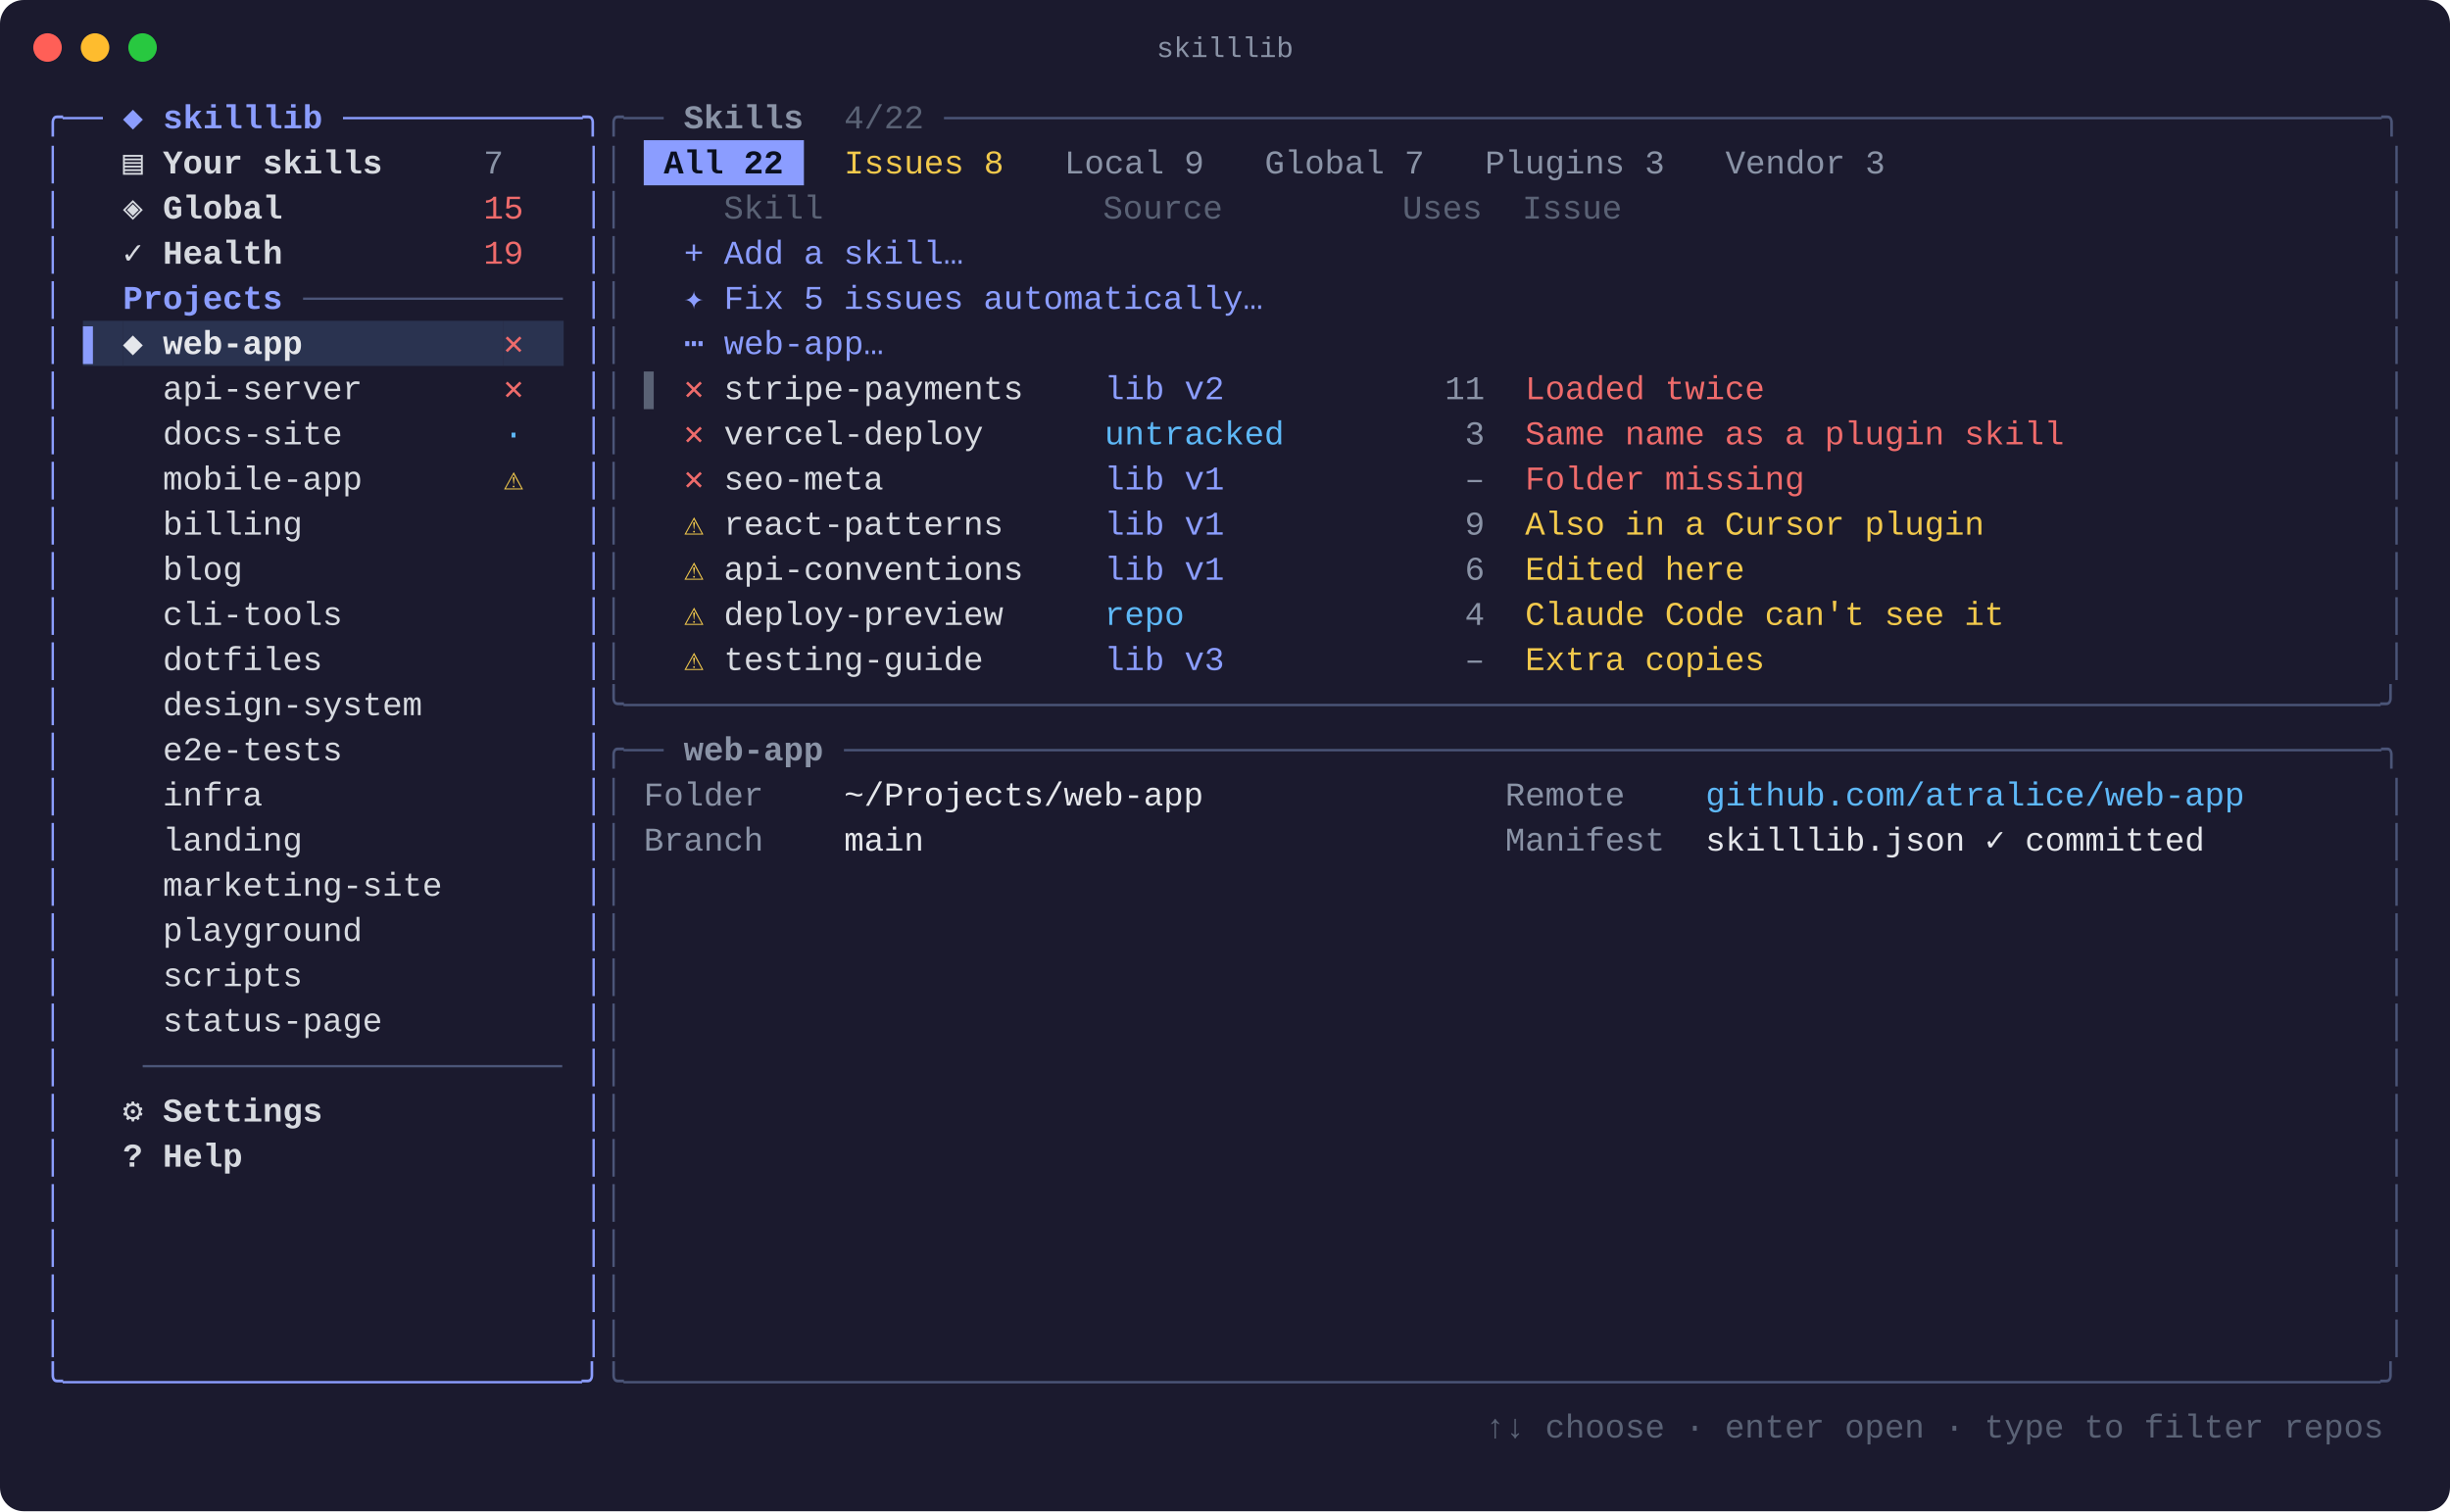
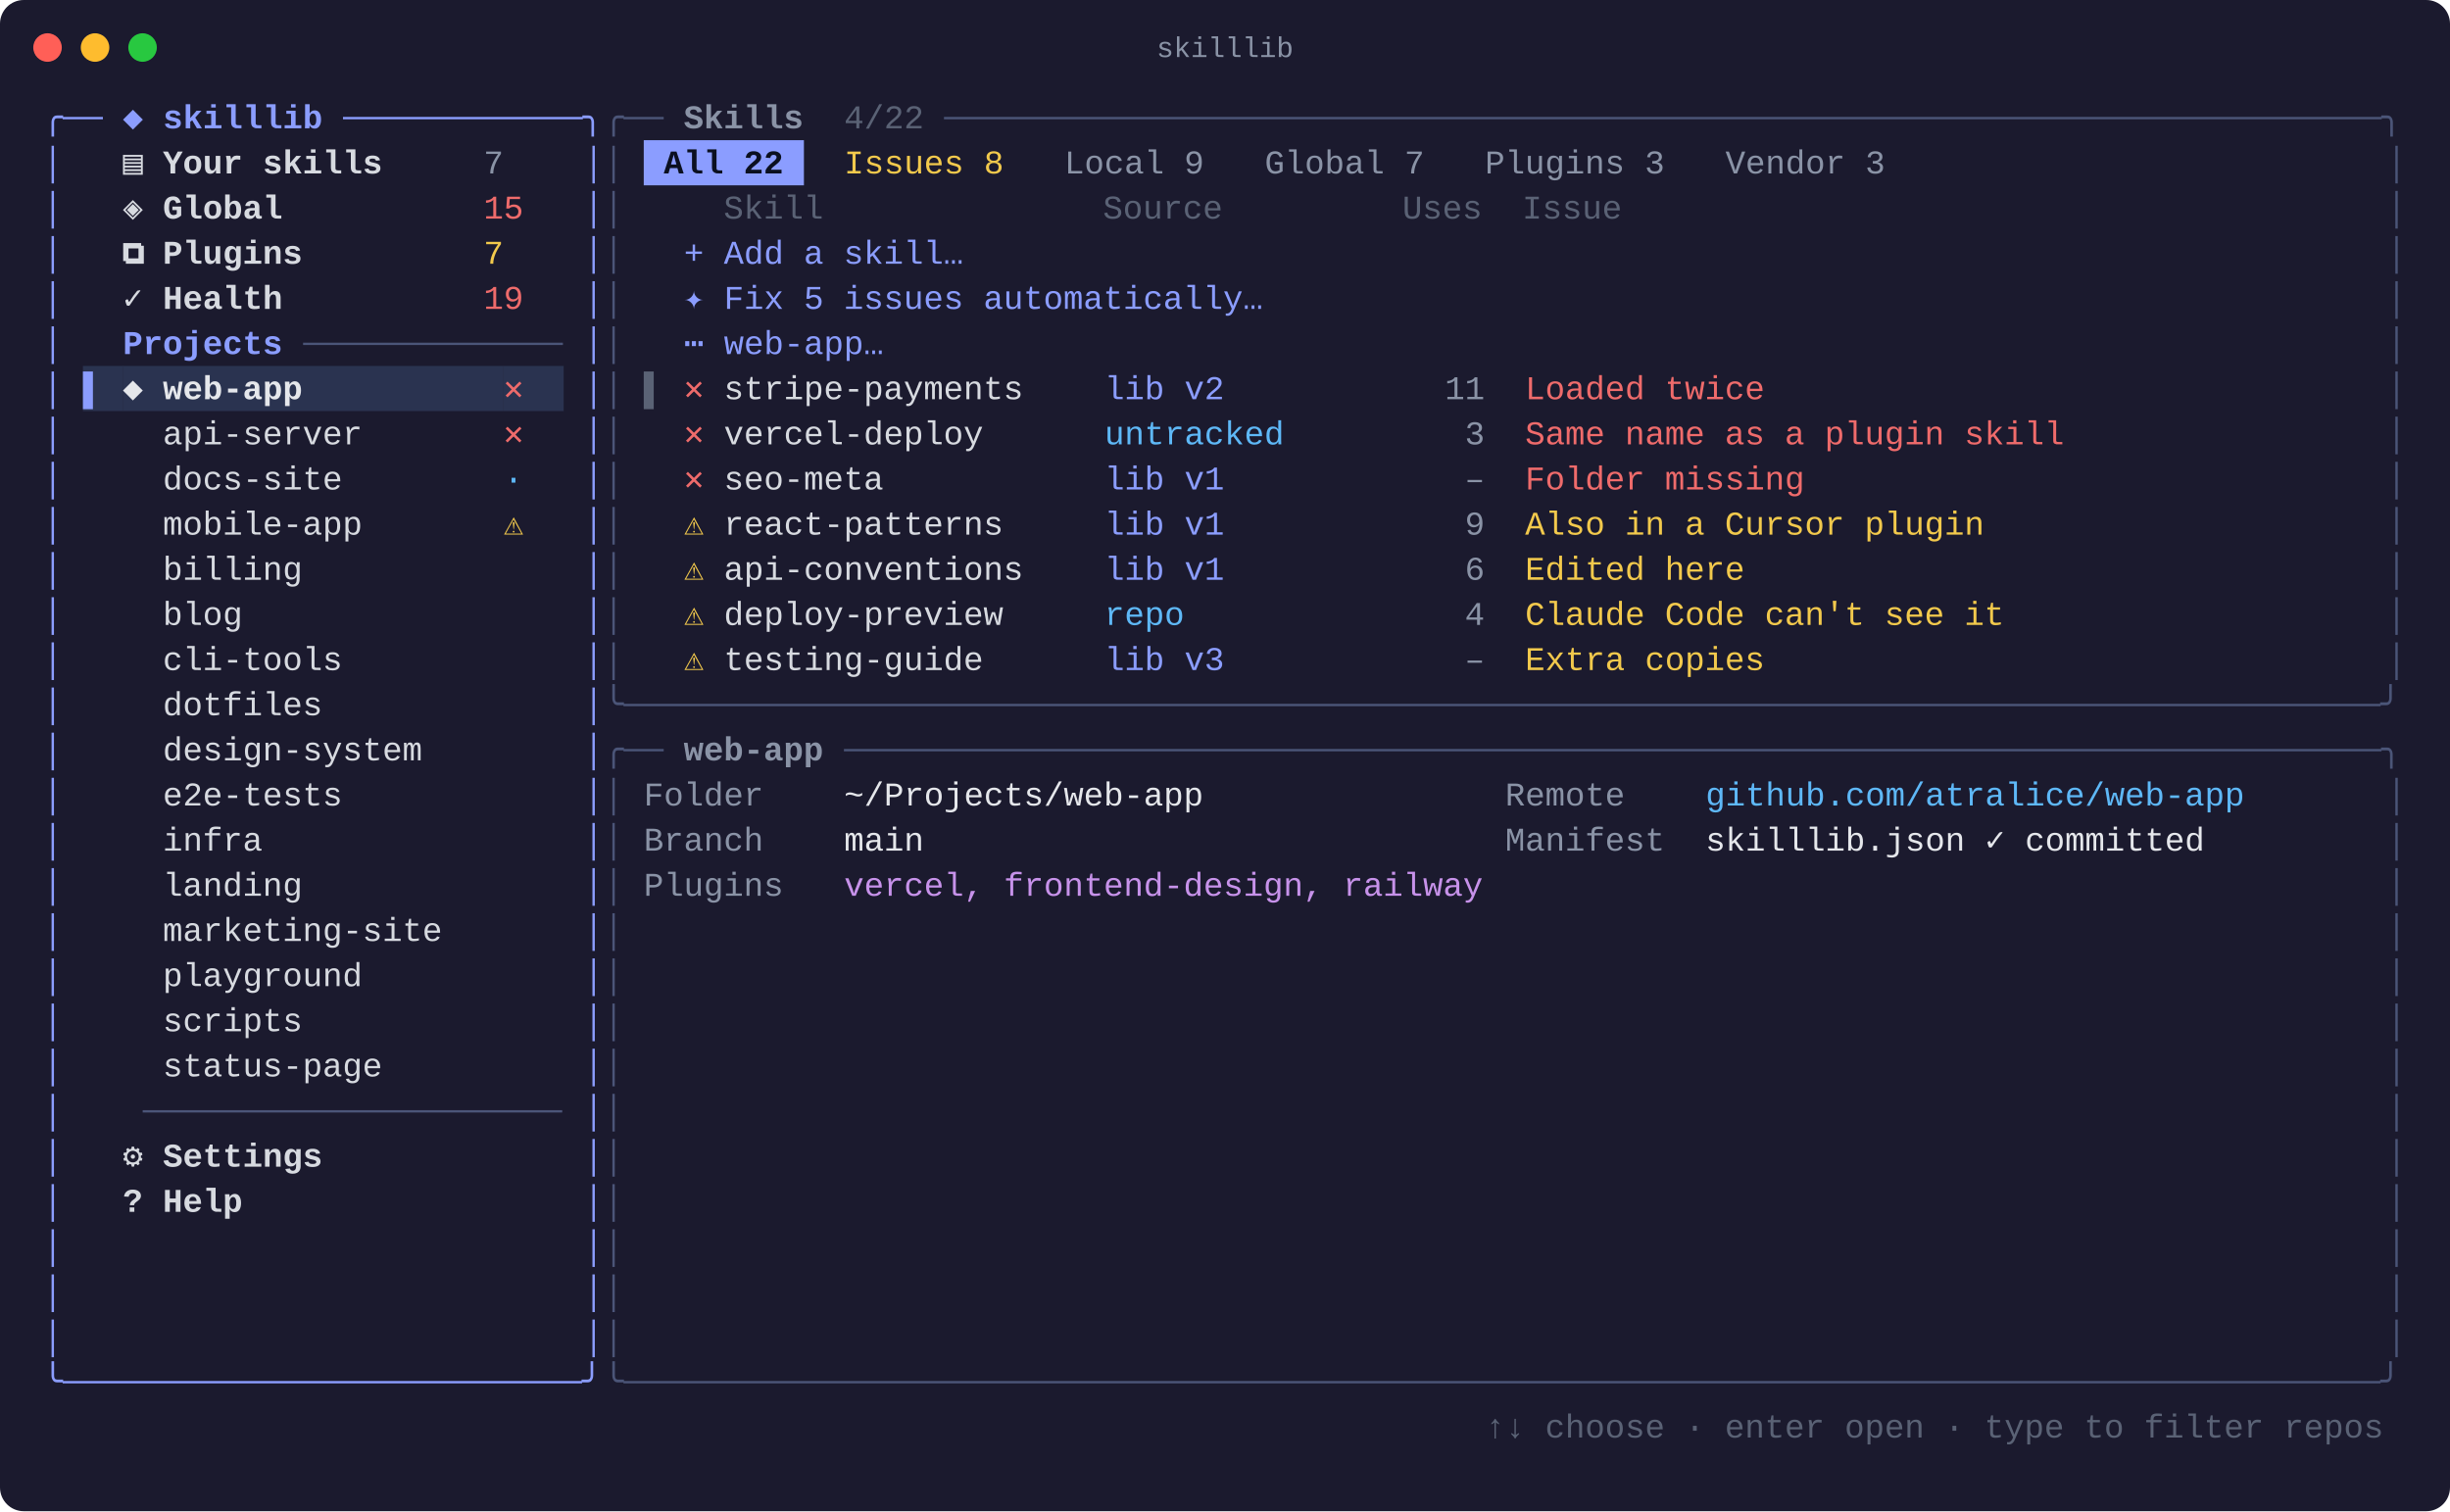
<svg xmlns="http://www.w3.org/2000/svg" width="1031" height="636" viewBox="0 0 1031 636" font-family="SFMono-Regular, Menlo, Consolas, 'Liberation Mono', monospace" font-size="14">
  <rect width="1031" height="636" rx="10" fill="#1b1a2e" />
  <circle cx="20" cy="20" r="6" fill="#ff5f57" />
  <circle cx="40" cy="20" r="6" fill="#febc2e" />
  <circle cx="60" cy="20" r="6" fill="#28c840" />
  <text x="515.5" y="24" fill="#8a93a6" font-size="12" text-anchor="middle">skilllib</text>
  <text x="18.0" y="54.0" fill="#8b9dff" xml:space="preserve" textLength="25.3" lengthAdjust="spacingAndGlyphs">╭──</text>
  <text x="43.3" y="54.0" fill="#8b9dff" font-weight="bold" xml:space="preserve" textLength="101.2" lengthAdjust="spacingAndGlyphs"> ◆ skilllib </text>
  <text x="144.4" y="54.0" fill="#8b9dff" xml:space="preserve" textLength="109.6" lengthAdjust="spacingAndGlyphs">────────────╮</text>
  <text x="254.0" y="54.0" fill="#4b5578" xml:space="preserve" textLength="25.3" lengthAdjust="spacingAndGlyphs">╭──</text>
  <text x="279.3" y="54.0" fill="#8a93a6" font-weight="bold" xml:space="preserve" textLength="67.4" lengthAdjust="spacingAndGlyphs"> Skills </text>
  <text x="346.8" y="54.0" fill="#5a6275" xml:space="preserve" textLength="50.6" lengthAdjust="spacingAndGlyphs"> 4/22 </text>
  <text x="397.3" y="54.0" fill="#4b5578" xml:space="preserve" textLength="615.4" lengthAdjust="spacingAndGlyphs">────────────────────────────────────────────────────────────────────────╮</text>
  <text x="18.0" y="73.0" fill="#8b9dff" xml:space="preserve" textLength="8.4" lengthAdjust="spacingAndGlyphs">│</text>
  <text x="51.7" y="73.0" fill="#d7dae0" font-weight="bold" xml:space="preserve" textLength="151.7" lengthAdjust="spacingAndGlyphs">▤ Your skills     </text>
  <text x="203.5" y="73.0" fill="#8a93a6" xml:space="preserve" textLength="33.7" lengthAdjust="spacingAndGlyphs">7   </text>
  <text x="245.6" y="73.0" fill="#8b9dff" xml:space="preserve" textLength="8.4" lengthAdjust="spacingAndGlyphs">│</text>
  <text x="254.0" y="73.0" fill="#4b5578" xml:space="preserve" textLength="8.4" lengthAdjust="spacingAndGlyphs">│</text>
  <rect x="270.9" y="59.0" width="67.4" height="19" fill="#8b9dff" />
  <text x="270.9" y="73.0" fill="#0b1020" font-weight="bold" xml:space="preserve" textLength="67.4" lengthAdjust="spacingAndGlyphs"> All 22 </text>
  <text x="346.8" y="73.0" fill="#f2c94c" xml:space="preserve" textLength="84.3" lengthAdjust="spacingAndGlyphs"> Issues 8 </text>
  <text x="439.5" y="73.0" fill="#8a93a6" xml:space="preserve" textLength="75.9" lengthAdjust="spacingAndGlyphs"> Local 9 </text>
  <text x="523.8" y="73.0" fill="#8a93a6" xml:space="preserve" textLength="84.3" lengthAdjust="spacingAndGlyphs"> Global 7 </text>
  <text x="616.5" y="73.0" fill="#8a93a6" xml:space="preserve" textLength="92.7" lengthAdjust="spacingAndGlyphs"> Plugins 3 </text>
  <text x="717.7" y="73.0" fill="#8a93a6" xml:space="preserve" textLength="84.3" lengthAdjust="spacingAndGlyphs"> Vendor 3 </text>
  <text x="1004.3" y="73.0" fill="#4b5578" xml:space="preserve" textLength="8.4" lengthAdjust="spacingAndGlyphs">│</text>
  <text x="18.0" y="92.0" fill="#8b9dff" xml:space="preserve" textLength="8.4" lengthAdjust="spacingAndGlyphs">│</text>
  <text x="51.7" y="92.0" fill="#d7dae0" font-weight="bold" xml:space="preserve" textLength="151.7" lengthAdjust="spacingAndGlyphs">◈ Global          </text>
  <text x="203.5" y="92.0" fill="#ef6b6b" xml:space="preserve" textLength="33.7" lengthAdjust="spacingAndGlyphs">15  </text>
  <text x="245.6" y="92.0" fill="#8b9dff" xml:space="preserve" textLength="8.4" lengthAdjust="spacingAndGlyphs">│</text>
  <text x="254.0" y="92.0" fill="#4b5578" xml:space="preserve" textLength="8.4" lengthAdjust="spacingAndGlyphs">│</text>
  <text x="270.9" y="92.0" fill="#5a6275" xml:space="preserve" textLength="725.0" lengthAdjust="spacingAndGlyphs">    Skill              Source         Uses  Issue                                     </text>
  <text x="1004.3" y="92.0" fill="#4b5578" xml:space="preserve" textLength="8.4" lengthAdjust="spacingAndGlyphs">│</text>
  <text x="18.0" y="111.0" fill="#8b9dff" xml:space="preserve" textLength="8.4" lengthAdjust="spacingAndGlyphs">│</text>
-   <text x="51.7" y="111.0" fill="#d7dae0" font-weight="bold" xml:space="preserve" textLength="151.7" lengthAdjust="spacingAndGlyphs">✓ Health          </text>
-   <text x="203.5" y="111.0" fill="#ef6b6b" xml:space="preserve" textLength="33.7" lengthAdjust="spacingAndGlyphs">19  </text>
+   <text x="51.7" y="111.0" fill="#d7dae0" font-weight="bold" xml:space="preserve" textLength="151.7" lengthAdjust="spacingAndGlyphs">⧉ Plugins         </text>
+   <text x="203.5" y="111.0" fill="#f2c94c" xml:space="preserve" textLength="33.7" lengthAdjust="spacingAndGlyphs">7   </text>
  <text x="245.6" y="111.0" fill="#8b9dff" xml:space="preserve" textLength="8.4" lengthAdjust="spacingAndGlyphs">│</text>
  <text x="254.0" y="111.0" fill="#4b5578" xml:space="preserve" textLength="8.4" lengthAdjust="spacingAndGlyphs">│</text>
  <text x="287.8" y="111.0" fill="#8b9dff" xml:space="preserve" textLength="708.1" lengthAdjust="spacingAndGlyphs">+ Add a skill…                                                                      </text>
  <text x="1004.3" y="111.0" fill="#4b5578" xml:space="preserve" textLength="8.4" lengthAdjust="spacingAndGlyphs">│</text>
  <text x="18.0" y="130.0" fill="#8b9dff" xml:space="preserve" textLength="8.4" lengthAdjust="spacingAndGlyphs">│</text>
-   <text x="34.9" y="130.0" fill="#8b9dff" font-weight="bold" xml:space="preserve" textLength="92.7" lengthAdjust="spacingAndGlyphs">  Projects </text>
-   <text x="127.6" y="130.0" fill="#4b5578" xml:space="preserve" textLength="109.6" lengthAdjust="spacingAndGlyphs">─────────────</text>
+   <text x="51.7" y="130.0" fill="#d7dae0" font-weight="bold" xml:space="preserve" textLength="151.7" lengthAdjust="spacingAndGlyphs">✓ Health          </text>
+   <text x="203.5" y="130.0" fill="#ef6b6b" xml:space="preserve" textLength="33.7" lengthAdjust="spacingAndGlyphs">19  </text>
  <text x="245.6" y="130.0" fill="#8b9dff" xml:space="preserve" textLength="8.4" lengthAdjust="spacingAndGlyphs">│</text>
  <text x="254.0" y="130.0" fill="#4b5578" xml:space="preserve" textLength="8.4" lengthAdjust="spacingAndGlyphs">│</text>
  <text x="287.8" y="130.0" fill="#8b9dff" xml:space="preserve" textLength="708.1" lengthAdjust="spacingAndGlyphs">✦ Fix 5 issues automatically…                                                       </text>
  <text x="1004.3" y="130.0" fill="#4b5578" xml:space="preserve" textLength="8.4" lengthAdjust="spacingAndGlyphs">│</text>
  <text x="18.0" y="149.0" fill="#8b9dff" xml:space="preserve" textLength="8.4" lengthAdjust="spacingAndGlyphs">│</text>
-   <rect x="34.9" y="135.0" width="16.9" height="19" fill="#2a3350" />
-   <text x="34.9" y="149.0" fill="#8b9dff" xml:space="preserve" textLength="16.9" lengthAdjust="spacingAndGlyphs">▌ </text>
-   <rect x="51.7" y="135.0" width="160.2" height="19" fill="#2a3350" />
-   <text x="51.7" y="149.0" fill="#e5e7eb" font-weight="bold" xml:space="preserve" textLength="160.2" lengthAdjust="spacingAndGlyphs">◆ web-app          </text>
-   <rect x="211.9" y="135.0" width="25.3" height="19" fill="#2a3350" />
-   <text x="211.9" y="149.0" fill="#ef6b6b" xml:space="preserve" textLength="25.3" lengthAdjust="spacingAndGlyphs">✕  </text>
+   <text x="34.9" y="149.0" fill="#8b9dff" font-weight="bold" xml:space="preserve" textLength="92.7" lengthAdjust="spacingAndGlyphs">  Projects </text>
+   <text x="127.6" y="149.0" fill="#4b5578" xml:space="preserve" textLength="109.6" lengthAdjust="spacingAndGlyphs">─────────────</text>
  <text x="245.6" y="149.0" fill="#8b9dff" xml:space="preserve" textLength="8.4" lengthAdjust="spacingAndGlyphs">│</text>
  <text x="254.0" y="149.0" fill="#4b5578" xml:space="preserve" textLength="8.4" lengthAdjust="spacingAndGlyphs">│</text>
  <text x="287.8" y="149.0" fill="#8b9dff" xml:space="preserve" textLength="708.1" lengthAdjust="spacingAndGlyphs">⋯ web-app…                                                                          </text>
  <text x="1004.3" y="149.0" fill="#4b5578" xml:space="preserve" textLength="8.4" lengthAdjust="spacingAndGlyphs">│</text>
  <text x="18.0" y="168.0" fill="#8b9dff" xml:space="preserve" textLength="8.4" lengthAdjust="spacingAndGlyphs">│</text>
-   <text x="51.7" y="168.0" fill="#d7dae0" xml:space="preserve" textLength="160.2" lengthAdjust="spacingAndGlyphs">  api-server       </text>
+   <rect x="34.9" y="154.0" width="16.9" height="19" fill="#2a3350" />
+   <text x="34.9" y="168.0" fill="#8b9dff" xml:space="preserve" textLength="16.9" lengthAdjust="spacingAndGlyphs">▌ </text>
+   <rect x="51.7" y="154.0" width="160.2" height="19" fill="#2a3350" />
+   <text x="51.7" y="168.0" fill="#e5e7eb" font-weight="bold" xml:space="preserve" textLength="160.2" lengthAdjust="spacingAndGlyphs">◆ web-app          </text>
+   <rect x="211.9" y="154.0" width="25.3" height="19" fill="#2a3350" />
  <text x="211.9" y="168.0" fill="#ef6b6b" xml:space="preserve" textLength="25.3" lengthAdjust="spacingAndGlyphs">✕  </text>
  <text x="245.6" y="168.0" fill="#8b9dff" xml:space="preserve" textLength="8.4" lengthAdjust="spacingAndGlyphs">│</text>
  <text x="254.0" y="168.0" fill="#4b5578" xml:space="preserve" textLength="8.4" lengthAdjust="spacingAndGlyphs">│</text>
  <text x="270.9" y="168.0" fill="#5a6275" xml:space="preserve" textLength="16.9" lengthAdjust="spacingAndGlyphs">▌ </text>
  <text x="287.8" y="168.0" fill="#ef6b6b" xml:space="preserve" textLength="16.9" lengthAdjust="spacingAndGlyphs">✕ </text>
  <text x="304.6" y="168.0" fill="#d7dae0" xml:space="preserve" textLength="160.2" lengthAdjust="spacingAndGlyphs">stripe-payments    </text>
  <text x="464.8" y="168.0" fill="#8b9dff" xml:space="preserve" textLength="118.0" lengthAdjust="spacingAndGlyphs">lib v2        </text>
  <text x="582.8" y="168.0" fill="#8a93a6" xml:space="preserve" textLength="50.6" lengthAdjust="spacingAndGlyphs">   11 </text>
  <text x="633.4" y="168.0" fill="#ef6b6b" xml:space="preserve" textLength="362.5" lengthAdjust="spacingAndGlyphs"> Loaded twice                              </text>
  <text x="1004.3" y="168.0" fill="#4b5578" xml:space="preserve" textLength="8.4" lengthAdjust="spacingAndGlyphs">│</text>
  <text x="18.0" y="187.0" fill="#8b9dff" xml:space="preserve" textLength="8.4" lengthAdjust="spacingAndGlyphs">│</text>
-   <text x="51.7" y="187.0" fill="#d7dae0" xml:space="preserve" textLength="160.2" lengthAdjust="spacingAndGlyphs">  docs-site        </text>
-   <text x="211.9" y="187.0" fill="#5eb8f7" xml:space="preserve" textLength="25.3" lengthAdjust="spacingAndGlyphs">·  </text>
+   <text x="51.7" y="187.0" fill="#d7dae0" xml:space="preserve" textLength="160.2" lengthAdjust="spacingAndGlyphs">  api-server       </text>
+   <text x="211.9" y="187.0" fill="#ef6b6b" xml:space="preserve" textLength="25.3" lengthAdjust="spacingAndGlyphs">✕  </text>
  <text x="245.6" y="187.0" fill="#8b9dff" xml:space="preserve" textLength="8.4" lengthAdjust="spacingAndGlyphs">│</text>
  <text x="254.0" y="187.0" fill="#4b5578" xml:space="preserve" textLength="8.4" lengthAdjust="spacingAndGlyphs">│</text>
  <text x="287.8" y="187.0" fill="#ef6b6b" xml:space="preserve" textLength="16.9" lengthAdjust="spacingAndGlyphs">✕ </text>
  <text x="304.6" y="187.0" fill="#d7dae0" xml:space="preserve" textLength="160.2" lengthAdjust="spacingAndGlyphs">vercel-deploy      </text>
  <text x="464.8" y="187.0" fill="#5eb8f7" xml:space="preserve" textLength="118.0" lengthAdjust="spacingAndGlyphs">untracked     </text>
  <text x="582.8" y="187.0" fill="#8a93a6" xml:space="preserve" textLength="50.6" lengthAdjust="spacingAndGlyphs">    3 </text>
  <text x="633.4" y="187.0" fill="#ef6b6b" xml:space="preserve" textLength="362.5" lengthAdjust="spacingAndGlyphs"> Same name as a plugin skill               </text>
  <text x="1004.3" y="187.0" fill="#4b5578" xml:space="preserve" textLength="8.4" lengthAdjust="spacingAndGlyphs">│</text>
  <text x="18.0" y="206.0" fill="#8b9dff" xml:space="preserve" textLength="8.4" lengthAdjust="spacingAndGlyphs">│</text>
-   <text x="51.7" y="206.0" fill="#d7dae0" xml:space="preserve" textLength="160.2" lengthAdjust="spacingAndGlyphs">  mobile-app       </text>
-   <text x="211.9" y="206.0" fill="#f2c94c" xml:space="preserve" textLength="25.3" lengthAdjust="spacingAndGlyphs">⚠  </text>
+   <text x="51.7" y="206.0" fill="#d7dae0" xml:space="preserve" textLength="160.2" lengthAdjust="spacingAndGlyphs">  docs-site        </text>
+   <text x="211.9" y="206.0" fill="#5eb8f7" xml:space="preserve" textLength="25.3" lengthAdjust="spacingAndGlyphs">·  </text>
  <text x="245.6" y="206.0" fill="#8b9dff" xml:space="preserve" textLength="8.4" lengthAdjust="spacingAndGlyphs">│</text>
  <text x="254.0" y="206.0" fill="#4b5578" xml:space="preserve" textLength="8.4" lengthAdjust="spacingAndGlyphs">│</text>
  <text x="287.8" y="206.0" fill="#ef6b6b" xml:space="preserve" textLength="16.9" lengthAdjust="spacingAndGlyphs">✕ </text>
  <text x="304.6" y="206.0" fill="#d7dae0" xml:space="preserve" textLength="160.2" lengthAdjust="spacingAndGlyphs">seo-meta           </text>
  <text x="464.8" y="206.0" fill="#8b9dff" xml:space="preserve" textLength="118.0" lengthAdjust="spacingAndGlyphs">lib v1        </text>
  <text x="582.8" y="206.0" fill="#8a93a6" xml:space="preserve" textLength="50.6" lengthAdjust="spacingAndGlyphs">    – </text>
  <text x="633.4" y="206.0" fill="#ef6b6b" xml:space="preserve" textLength="362.5" lengthAdjust="spacingAndGlyphs"> Folder missing                            </text>
  <text x="1004.3" y="206.0" fill="#4b5578" xml:space="preserve" textLength="8.4" lengthAdjust="spacingAndGlyphs">│</text>
  <text x="18.0" y="225.0" fill="#8b9dff" xml:space="preserve" textLength="8.4" lengthAdjust="spacingAndGlyphs">│</text>
-   <text x="51.7" y="225.0" fill="#d7dae0" xml:space="preserve" textLength="193.9" lengthAdjust="spacingAndGlyphs">  billing              </text>
+   <text x="51.7" y="225.0" fill="#d7dae0" xml:space="preserve" textLength="160.2" lengthAdjust="spacingAndGlyphs">  mobile-app       </text>
+   <text x="211.9" y="225.0" fill="#f2c94c" xml:space="preserve" textLength="25.3" lengthAdjust="spacingAndGlyphs">⚠  </text>
  <text x="245.6" y="225.0" fill="#8b9dff" xml:space="preserve" textLength="8.4" lengthAdjust="spacingAndGlyphs">│</text>
  <text x="254.0" y="225.0" fill="#4b5578" xml:space="preserve" textLength="8.4" lengthAdjust="spacingAndGlyphs">│</text>
  <text x="287.8" y="225.0" fill="#f2c94c" xml:space="preserve" textLength="16.9" lengthAdjust="spacingAndGlyphs">⚠ </text>
  <text x="304.6" y="225.0" fill="#d7dae0" xml:space="preserve" textLength="160.2" lengthAdjust="spacingAndGlyphs">react-patterns     </text>
  <text x="464.8" y="225.0" fill="#8b9dff" xml:space="preserve" textLength="118.0" lengthAdjust="spacingAndGlyphs">lib v1        </text>
  <text x="582.8" y="225.0" fill="#8a93a6" xml:space="preserve" textLength="50.6" lengthAdjust="spacingAndGlyphs">    9 </text>
  <text x="633.4" y="225.0" fill="#f2c94c" xml:space="preserve" textLength="362.5" lengthAdjust="spacingAndGlyphs"> Also in a Cursor plugin                   </text>
  <text x="1004.3" y="225.0" fill="#4b5578" xml:space="preserve" textLength="8.4" lengthAdjust="spacingAndGlyphs">│</text>
  <text x="18.0" y="244.0" fill="#8b9dff" xml:space="preserve" textLength="8.4" lengthAdjust="spacingAndGlyphs">│</text>
-   <text x="51.7" y="244.0" fill="#d7dae0" xml:space="preserve" textLength="193.9" lengthAdjust="spacingAndGlyphs">  blog                 </text>
+   <text x="51.7" y="244.0" fill="#d7dae0" xml:space="preserve" textLength="193.9" lengthAdjust="spacingAndGlyphs">  billing              </text>
  <text x="245.6" y="244.0" fill="#8b9dff" xml:space="preserve" textLength="8.4" lengthAdjust="spacingAndGlyphs">│</text>
  <text x="254.0" y="244.0" fill="#4b5578" xml:space="preserve" textLength="8.4" lengthAdjust="spacingAndGlyphs">│</text>
  <text x="287.8" y="244.0" fill="#f2c94c" xml:space="preserve" textLength="16.9" lengthAdjust="spacingAndGlyphs">⚠ </text>
  <text x="304.6" y="244.0" fill="#d7dae0" xml:space="preserve" textLength="160.2" lengthAdjust="spacingAndGlyphs">api-conventions    </text>
  <text x="464.8" y="244.0" fill="#8b9dff" xml:space="preserve" textLength="118.0" lengthAdjust="spacingAndGlyphs">lib v1        </text>
  <text x="582.8" y="244.0" fill="#8a93a6" xml:space="preserve" textLength="50.6" lengthAdjust="spacingAndGlyphs">    6 </text>
  <text x="633.4" y="244.0" fill="#f2c94c" xml:space="preserve" textLength="362.5" lengthAdjust="spacingAndGlyphs"> Edited here                               </text>
  <text x="1004.3" y="244.0" fill="#4b5578" xml:space="preserve" textLength="8.4" lengthAdjust="spacingAndGlyphs">│</text>
  <text x="18.0" y="263.0" fill="#8b9dff" xml:space="preserve" textLength="8.4" lengthAdjust="spacingAndGlyphs">│</text>
-   <text x="51.7" y="263.0" fill="#d7dae0" xml:space="preserve" textLength="193.9" lengthAdjust="spacingAndGlyphs">  cli-tools            </text>
+   <text x="51.7" y="263.0" fill="#d7dae0" xml:space="preserve" textLength="193.9" lengthAdjust="spacingAndGlyphs">  blog                 </text>
  <text x="245.6" y="263.0" fill="#8b9dff" xml:space="preserve" textLength="8.4" lengthAdjust="spacingAndGlyphs">│</text>
  <text x="254.0" y="263.0" fill="#4b5578" xml:space="preserve" textLength="8.4" lengthAdjust="spacingAndGlyphs">│</text>
  <text x="287.8" y="263.0" fill="#f2c94c" xml:space="preserve" textLength="16.9" lengthAdjust="spacingAndGlyphs">⚠ </text>
  <text x="304.6" y="263.0" fill="#d7dae0" xml:space="preserve" textLength="160.2" lengthAdjust="spacingAndGlyphs">deploy-preview     </text>
  <text x="464.8" y="263.0" fill="#5eb8f7" xml:space="preserve" textLength="118.0" lengthAdjust="spacingAndGlyphs">repo          </text>
  <text x="582.8" y="263.0" fill="#8a93a6" xml:space="preserve" textLength="50.6" lengthAdjust="spacingAndGlyphs">    4 </text>
  <text x="633.4" y="263.0" fill="#f2c94c" xml:space="preserve" textLength="362.5" lengthAdjust="spacingAndGlyphs"> Claude Code can't see it                  </text>
  <text x="1004.3" y="263.0" fill="#4b5578" xml:space="preserve" textLength="8.4" lengthAdjust="spacingAndGlyphs">│</text>
  <text x="18.0" y="282.0" fill="#8b9dff" xml:space="preserve" textLength="8.4" lengthAdjust="spacingAndGlyphs">│</text>
-   <text x="51.7" y="282.0" fill="#d7dae0" xml:space="preserve" textLength="193.9" lengthAdjust="spacingAndGlyphs">  dotfiles             </text>
+   <text x="51.7" y="282.0" fill="#d7dae0" xml:space="preserve" textLength="193.9" lengthAdjust="spacingAndGlyphs">  cli-tools            </text>
  <text x="245.6" y="282.0" fill="#8b9dff" xml:space="preserve" textLength="8.4" lengthAdjust="spacingAndGlyphs">│</text>
  <text x="254.0" y="282.0" fill="#4b5578" xml:space="preserve" textLength="8.4" lengthAdjust="spacingAndGlyphs">│</text>
  <text x="287.8" y="282.0" fill="#f2c94c" xml:space="preserve" textLength="16.9" lengthAdjust="spacingAndGlyphs">⚠ </text>
  <text x="304.6" y="282.0" fill="#d7dae0" xml:space="preserve" textLength="160.2" lengthAdjust="spacingAndGlyphs">testing-guide      </text>
  <text x="464.8" y="282.0" fill="#8b9dff" xml:space="preserve" textLength="118.0" lengthAdjust="spacingAndGlyphs">lib v3        </text>
  <text x="582.8" y="282.0" fill="#8a93a6" xml:space="preserve" textLength="50.6" lengthAdjust="spacingAndGlyphs">    – </text>
  <text x="633.4" y="282.0" fill="#f2c94c" xml:space="preserve" textLength="362.5" lengthAdjust="spacingAndGlyphs"> Extra copies                              </text>
  <text x="1004.3" y="282.0" fill="#4b5578" xml:space="preserve" textLength="8.4" lengthAdjust="spacingAndGlyphs">│</text>
  <text x="18.0" y="301.0" fill="#8b9dff" xml:space="preserve" textLength="8.4" lengthAdjust="spacingAndGlyphs">│</text>
-   <text x="51.7" y="301.0" fill="#d7dae0" xml:space="preserve" textLength="193.9" lengthAdjust="spacingAndGlyphs">  design-system        </text>
+   <text x="51.7" y="301.0" fill="#d7dae0" xml:space="preserve" textLength="193.9" lengthAdjust="spacingAndGlyphs">  dotfiles             </text>
  <text x="245.6" y="301.0" fill="#8b9dff" xml:space="preserve" textLength="8.4" lengthAdjust="spacingAndGlyphs">│</text>
  <text x="254.0" y="301.0" fill="#4b5578" xml:space="preserve" textLength="758.7" lengthAdjust="spacingAndGlyphs">╰────────────────────────────────────────────────────────────────────────────────────────╯</text>
  <text x="18.0" y="320.0" fill="#8b9dff" xml:space="preserve" textLength="8.4" lengthAdjust="spacingAndGlyphs">│</text>
-   <text x="51.7" y="320.0" fill="#d7dae0" xml:space="preserve" textLength="193.9" lengthAdjust="spacingAndGlyphs">  e2e-tests            </text>
+   <text x="51.7" y="320.0" fill="#d7dae0" xml:space="preserve" textLength="193.9" lengthAdjust="spacingAndGlyphs">  design-system        </text>
  <text x="245.6" y="320.0" fill="#8b9dff" xml:space="preserve" textLength="8.4" lengthAdjust="spacingAndGlyphs">│</text>
  <text x="254.0" y="320.0" fill="#4b5578" xml:space="preserve" textLength="25.3" lengthAdjust="spacingAndGlyphs">╭──</text>
  <text x="279.3" y="320.0" fill="#8a93a6" font-weight="bold" xml:space="preserve" textLength="75.9" lengthAdjust="spacingAndGlyphs"> web-app </text>
  <text x="355.2" y="320.0" fill="#4b5578" xml:space="preserve" textLength="657.5" lengthAdjust="spacingAndGlyphs">─────────────────────────────────────────────────────────────────────────────╮</text>
  <text x="18.0" y="339.0" fill="#8b9dff" xml:space="preserve" textLength="8.4" lengthAdjust="spacingAndGlyphs">│</text>
-   <text x="51.7" y="339.0" fill="#d7dae0" xml:space="preserve" textLength="193.9" lengthAdjust="spacingAndGlyphs">  infra                </text>
+   <text x="51.7" y="339.0" fill="#d7dae0" xml:space="preserve" textLength="193.9" lengthAdjust="spacingAndGlyphs">  e2e-tests            </text>
  <text x="245.6" y="339.0" fill="#8b9dff" xml:space="preserve" textLength="8.4" lengthAdjust="spacingAndGlyphs">│</text>
  <text x="254.0" y="339.0" fill="#4b5578" xml:space="preserve" textLength="8.4" lengthAdjust="spacingAndGlyphs">│</text>
  <text x="270.9" y="339.0" fill="#8a93a6" xml:space="preserve" textLength="84.3" lengthAdjust="spacingAndGlyphs">Folder    </text>
  <text x="355.2" y="339.0" fill="#e5e7eb" xml:space="preserve" textLength="151.7" lengthAdjust="spacingAndGlyphs">~/Projects/web-app</text>
  <text x="633.4" y="339.0" fill="#8a93a6" xml:space="preserve" textLength="84.3" lengthAdjust="spacingAndGlyphs">Remote    </text>
  <text x="717.7" y="339.0" fill="#5eb8f7" xml:space="preserve" textLength="227.6" lengthAdjust="spacingAndGlyphs">github.com/atralice/web-app</text>
  <text x="1004.3" y="339.0" fill="#4b5578" xml:space="preserve" textLength="8.4" lengthAdjust="spacingAndGlyphs">│</text>
  <text x="18.0" y="358.0" fill="#8b9dff" xml:space="preserve" textLength="8.4" lengthAdjust="spacingAndGlyphs">│</text>
-   <text x="51.7" y="358.0" fill="#d7dae0" xml:space="preserve" textLength="193.9" lengthAdjust="spacingAndGlyphs">  landing              </text>
+   <text x="51.7" y="358.0" fill="#d7dae0" xml:space="preserve" textLength="193.9" lengthAdjust="spacingAndGlyphs">  infra                </text>
  <text x="245.6" y="358.0" fill="#8b9dff" xml:space="preserve" textLength="8.4" lengthAdjust="spacingAndGlyphs">│</text>
  <text x="254.0" y="358.0" fill="#4b5578" xml:space="preserve" textLength="8.4" lengthAdjust="spacingAndGlyphs">│</text>
  <text x="270.9" y="358.0" fill="#8a93a6" xml:space="preserve" textLength="84.3" lengthAdjust="spacingAndGlyphs">Branch    </text>
  <text x="355.2" y="358.0" fill="#e5e7eb" xml:space="preserve" textLength="33.7" lengthAdjust="spacingAndGlyphs">main</text>
  <text x="633.4" y="358.0" fill="#8a93a6" xml:space="preserve" textLength="84.3" lengthAdjust="spacingAndGlyphs">Manifest  </text>
  <text x="717.7" y="358.0" fill="#e5e7eb" xml:space="preserve" textLength="210.8" lengthAdjust="spacingAndGlyphs">skilllib.json ✓ committed</text>
  <text x="1004.3" y="358.0" fill="#4b5578" xml:space="preserve" textLength="8.4" lengthAdjust="spacingAndGlyphs">│</text>
  <text x="18.0" y="377.0" fill="#8b9dff" xml:space="preserve" textLength="8.4" lengthAdjust="spacingAndGlyphs">│</text>
-   <text x="51.7" y="377.0" fill="#d7dae0" xml:space="preserve" textLength="193.9" lengthAdjust="spacingAndGlyphs">  marketing-site       </text>
+   <text x="51.7" y="377.0" fill="#d7dae0" xml:space="preserve" textLength="193.9" lengthAdjust="spacingAndGlyphs">  landing              </text>
  <text x="245.6" y="377.0" fill="#8b9dff" xml:space="preserve" textLength="8.4" lengthAdjust="spacingAndGlyphs">│</text>
  <text x="254.0" y="377.0" fill="#4b5578" xml:space="preserve" textLength="8.4" lengthAdjust="spacingAndGlyphs">│</text>
+   <text x="270.9" y="377.0" fill="#8a93a6" xml:space="preserve" textLength="84.3" lengthAdjust="spacingAndGlyphs">Plugins   </text>
+   <text x="355.2" y="377.0" fill="#c792ea" xml:space="preserve" textLength="269.8" lengthAdjust="spacingAndGlyphs">vercel, frontend-design, railway</text>
  <text x="1004.3" y="377.0" fill="#4b5578" xml:space="preserve" textLength="8.4" lengthAdjust="spacingAndGlyphs">│</text>
  <text x="18.0" y="396.0" fill="#8b9dff" xml:space="preserve" textLength="8.4" lengthAdjust="spacingAndGlyphs">│</text>
-   <text x="51.7" y="396.0" fill="#d7dae0" xml:space="preserve" textLength="193.9" lengthAdjust="spacingAndGlyphs">  playground           </text>
+   <text x="51.7" y="396.0" fill="#d7dae0" xml:space="preserve" textLength="193.9" lengthAdjust="spacingAndGlyphs">  marketing-site       </text>
  <text x="245.6" y="396.0" fill="#8b9dff" xml:space="preserve" textLength="8.4" lengthAdjust="spacingAndGlyphs">│</text>
  <text x="254.0" y="396.0" fill="#4b5578" xml:space="preserve" textLength="8.4" lengthAdjust="spacingAndGlyphs">│</text>
  <text x="1004.3" y="396.0" fill="#4b5578" xml:space="preserve" textLength="8.4" lengthAdjust="spacingAndGlyphs">│</text>
  <text x="18.0" y="415.0" fill="#8b9dff" xml:space="preserve" textLength="8.4" lengthAdjust="spacingAndGlyphs">│</text>
-   <text x="51.7" y="415.0" fill="#d7dae0" xml:space="preserve" textLength="193.9" lengthAdjust="spacingAndGlyphs">  scripts              </text>
+   <text x="51.7" y="415.0" fill="#d7dae0" xml:space="preserve" textLength="193.9" lengthAdjust="spacingAndGlyphs">  playground           </text>
  <text x="245.6" y="415.0" fill="#8b9dff" xml:space="preserve" textLength="8.4" lengthAdjust="spacingAndGlyphs">│</text>
  <text x="254.0" y="415.0" fill="#4b5578" xml:space="preserve" textLength="8.4" lengthAdjust="spacingAndGlyphs">│</text>
  <text x="1004.3" y="415.0" fill="#4b5578" xml:space="preserve" textLength="8.4" lengthAdjust="spacingAndGlyphs">│</text>
  <text x="18.0" y="434.0" fill="#8b9dff" xml:space="preserve" textLength="8.4" lengthAdjust="spacingAndGlyphs">│</text>
-   <text x="51.7" y="434.0" fill="#d7dae0" xml:space="preserve" textLength="193.9" lengthAdjust="spacingAndGlyphs">  status-page          </text>
+   <text x="51.7" y="434.0" fill="#d7dae0" xml:space="preserve" textLength="193.9" lengthAdjust="spacingAndGlyphs">  scripts              </text>
  <text x="245.6" y="434.0" fill="#8b9dff" xml:space="preserve" textLength="8.4" lengthAdjust="spacingAndGlyphs">│</text>
  <text x="254.0" y="434.0" fill="#4b5578" xml:space="preserve" textLength="8.4" lengthAdjust="spacingAndGlyphs">│</text>
  <text x="1004.3" y="434.0" fill="#4b5578" xml:space="preserve" textLength="8.4" lengthAdjust="spacingAndGlyphs">│</text>
  <text x="18.0" y="453.0" fill="#8b9dff" xml:space="preserve" textLength="8.4" lengthAdjust="spacingAndGlyphs">│</text>
-   <text x="60.1" y="453.0" fill="#4b5578" xml:space="preserve" textLength="177.0" lengthAdjust="spacingAndGlyphs">─────────────────────</text>
+   <text x="51.7" y="453.0" fill="#d7dae0" xml:space="preserve" textLength="193.9" lengthAdjust="spacingAndGlyphs">  status-page          </text>
  <text x="245.6" y="453.0" fill="#8b9dff" xml:space="preserve" textLength="8.4" lengthAdjust="spacingAndGlyphs">│</text>
  <text x="254.0" y="453.0" fill="#4b5578" xml:space="preserve" textLength="8.4" lengthAdjust="spacingAndGlyphs">│</text>
  <text x="1004.3" y="453.0" fill="#4b5578" xml:space="preserve" textLength="8.4" lengthAdjust="spacingAndGlyphs">│</text>
  <text x="18.0" y="472.0" fill="#8b9dff" xml:space="preserve" textLength="8.4" lengthAdjust="spacingAndGlyphs">│</text>
-   <text x="51.7" y="472.0" fill="#d7dae0" font-weight="bold" xml:space="preserve" textLength="185.5" lengthAdjust="spacingAndGlyphs">⚙ Settings            </text>
+   <text x="60.1" y="472.0" fill="#4b5578" xml:space="preserve" textLength="177.0" lengthAdjust="spacingAndGlyphs">─────────────────────</text>
  <text x="245.6" y="472.0" fill="#8b9dff" xml:space="preserve" textLength="8.4" lengthAdjust="spacingAndGlyphs">│</text>
  <text x="254.0" y="472.0" fill="#4b5578" xml:space="preserve" textLength="8.4" lengthAdjust="spacingAndGlyphs">│</text>
  <text x="1004.3" y="472.0" fill="#4b5578" xml:space="preserve" textLength="8.4" lengthAdjust="spacingAndGlyphs">│</text>
  <text x="18.0" y="491.0" fill="#8b9dff" xml:space="preserve" textLength="8.4" lengthAdjust="spacingAndGlyphs">│</text>
-   <text x="51.7" y="491.0" fill="#d7dae0" font-weight="bold" xml:space="preserve" textLength="185.5" lengthAdjust="spacingAndGlyphs">? Help                </text>
+   <text x="51.7" y="491.0" fill="#d7dae0" font-weight="bold" xml:space="preserve" textLength="185.5" lengthAdjust="spacingAndGlyphs">⚙ Settings            </text>
  <text x="245.6" y="491.0" fill="#8b9dff" xml:space="preserve" textLength="8.4" lengthAdjust="spacingAndGlyphs">│</text>
  <text x="254.0" y="491.0" fill="#4b5578" xml:space="preserve" textLength="8.4" lengthAdjust="spacingAndGlyphs">│</text>
  <text x="1004.3" y="491.0" fill="#4b5578" xml:space="preserve" textLength="8.4" lengthAdjust="spacingAndGlyphs">│</text>
  <text x="18.0" y="510.0" fill="#8b9dff" xml:space="preserve" textLength="8.4" lengthAdjust="spacingAndGlyphs">│</text>
+   <text x="51.7" y="510.0" fill="#d7dae0" font-weight="bold" xml:space="preserve" textLength="185.5" lengthAdjust="spacingAndGlyphs">? Help                </text>
  <text x="245.6" y="510.0" fill="#8b9dff" xml:space="preserve" textLength="8.4" lengthAdjust="spacingAndGlyphs">│</text>
  <text x="254.0" y="510.0" fill="#4b5578" xml:space="preserve" textLength="8.4" lengthAdjust="spacingAndGlyphs">│</text>
  <text x="1004.3" y="510.0" fill="#4b5578" xml:space="preserve" textLength="8.4" lengthAdjust="spacingAndGlyphs">│</text>
  <text x="18.0" y="529.0" fill="#8b9dff" xml:space="preserve" textLength="8.4" lengthAdjust="spacingAndGlyphs">│</text>
  <text x="245.6" y="529.0" fill="#8b9dff" xml:space="preserve" textLength="8.4" lengthAdjust="spacingAndGlyphs">│</text>
  <text x="254.0" y="529.0" fill="#4b5578" xml:space="preserve" textLength="8.4" lengthAdjust="spacingAndGlyphs">│</text>
  <text x="1004.3" y="529.0" fill="#4b5578" xml:space="preserve" textLength="8.4" lengthAdjust="spacingAndGlyphs">│</text>
  <text x="18.0" y="548.0" fill="#8b9dff" xml:space="preserve" textLength="8.4" lengthAdjust="spacingAndGlyphs">│</text>
  <text x="245.6" y="548.0" fill="#8b9dff" xml:space="preserve" textLength="8.4" lengthAdjust="spacingAndGlyphs">│</text>
  <text x="254.0" y="548.0" fill="#4b5578" xml:space="preserve" textLength="8.4" lengthAdjust="spacingAndGlyphs">│</text>
  <text x="1004.3" y="548.0" fill="#4b5578" xml:space="preserve" textLength="8.4" lengthAdjust="spacingAndGlyphs">│</text>
  <text x="18.0" y="567.0" fill="#8b9dff" xml:space="preserve" textLength="8.4" lengthAdjust="spacingAndGlyphs">│</text>
  <text x="245.6" y="567.0" fill="#8b9dff" xml:space="preserve" textLength="8.4" lengthAdjust="spacingAndGlyphs">│</text>
  <text x="254.0" y="567.0" fill="#4b5578" xml:space="preserve" textLength="8.4" lengthAdjust="spacingAndGlyphs">│</text>
  <text x="1004.3" y="567.0" fill="#4b5578" xml:space="preserve" textLength="8.4" lengthAdjust="spacingAndGlyphs">│</text>
  <text x="18.0" y="586.0" fill="#8b9dff" xml:space="preserve" textLength="236.0" lengthAdjust="spacingAndGlyphs">╰──────────────────────────╯</text>
  <text x="254.0" y="586.0" fill="#4b5578" xml:space="preserve" textLength="758.7" lengthAdjust="spacingAndGlyphs">╰────────────────────────────────────────────────────────────────────────────────────────╯</text>
  <text x="625.0" y="605.0" fill="#5a6275" xml:space="preserve" textLength="387.8" lengthAdjust="spacingAndGlyphs">↑↓ choose · enter open · type to filter repos </text>
</svg>
